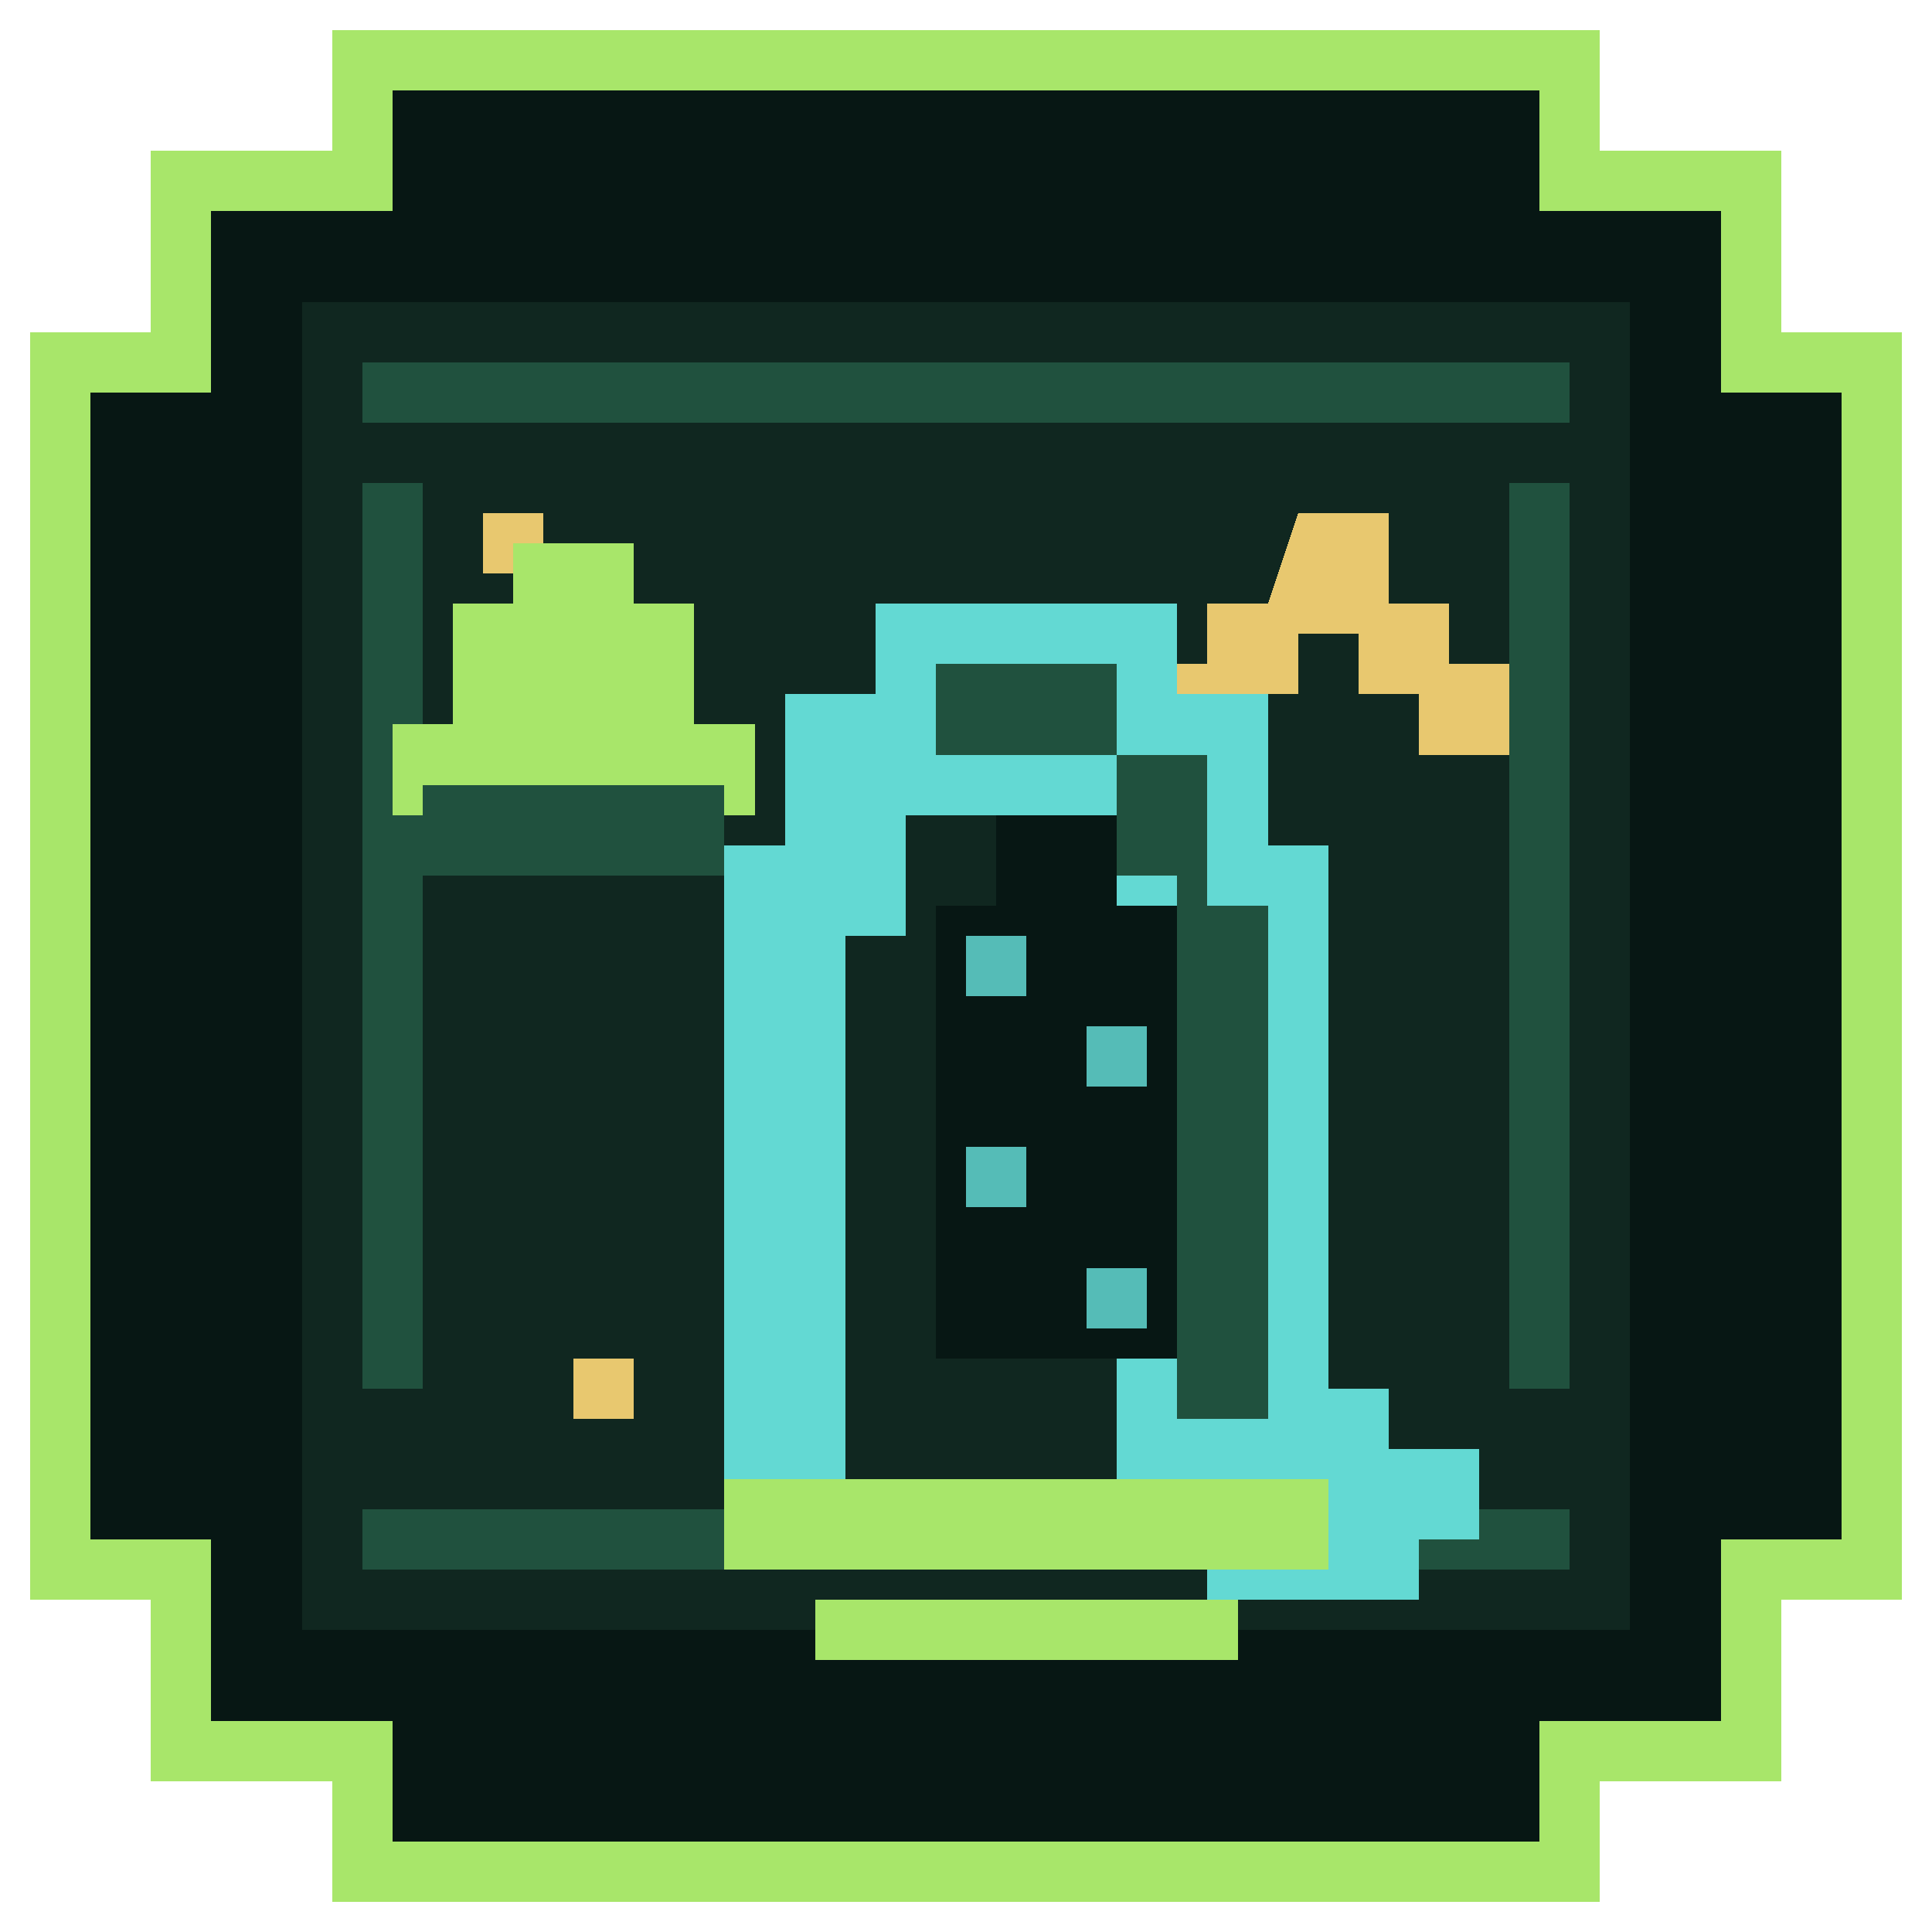
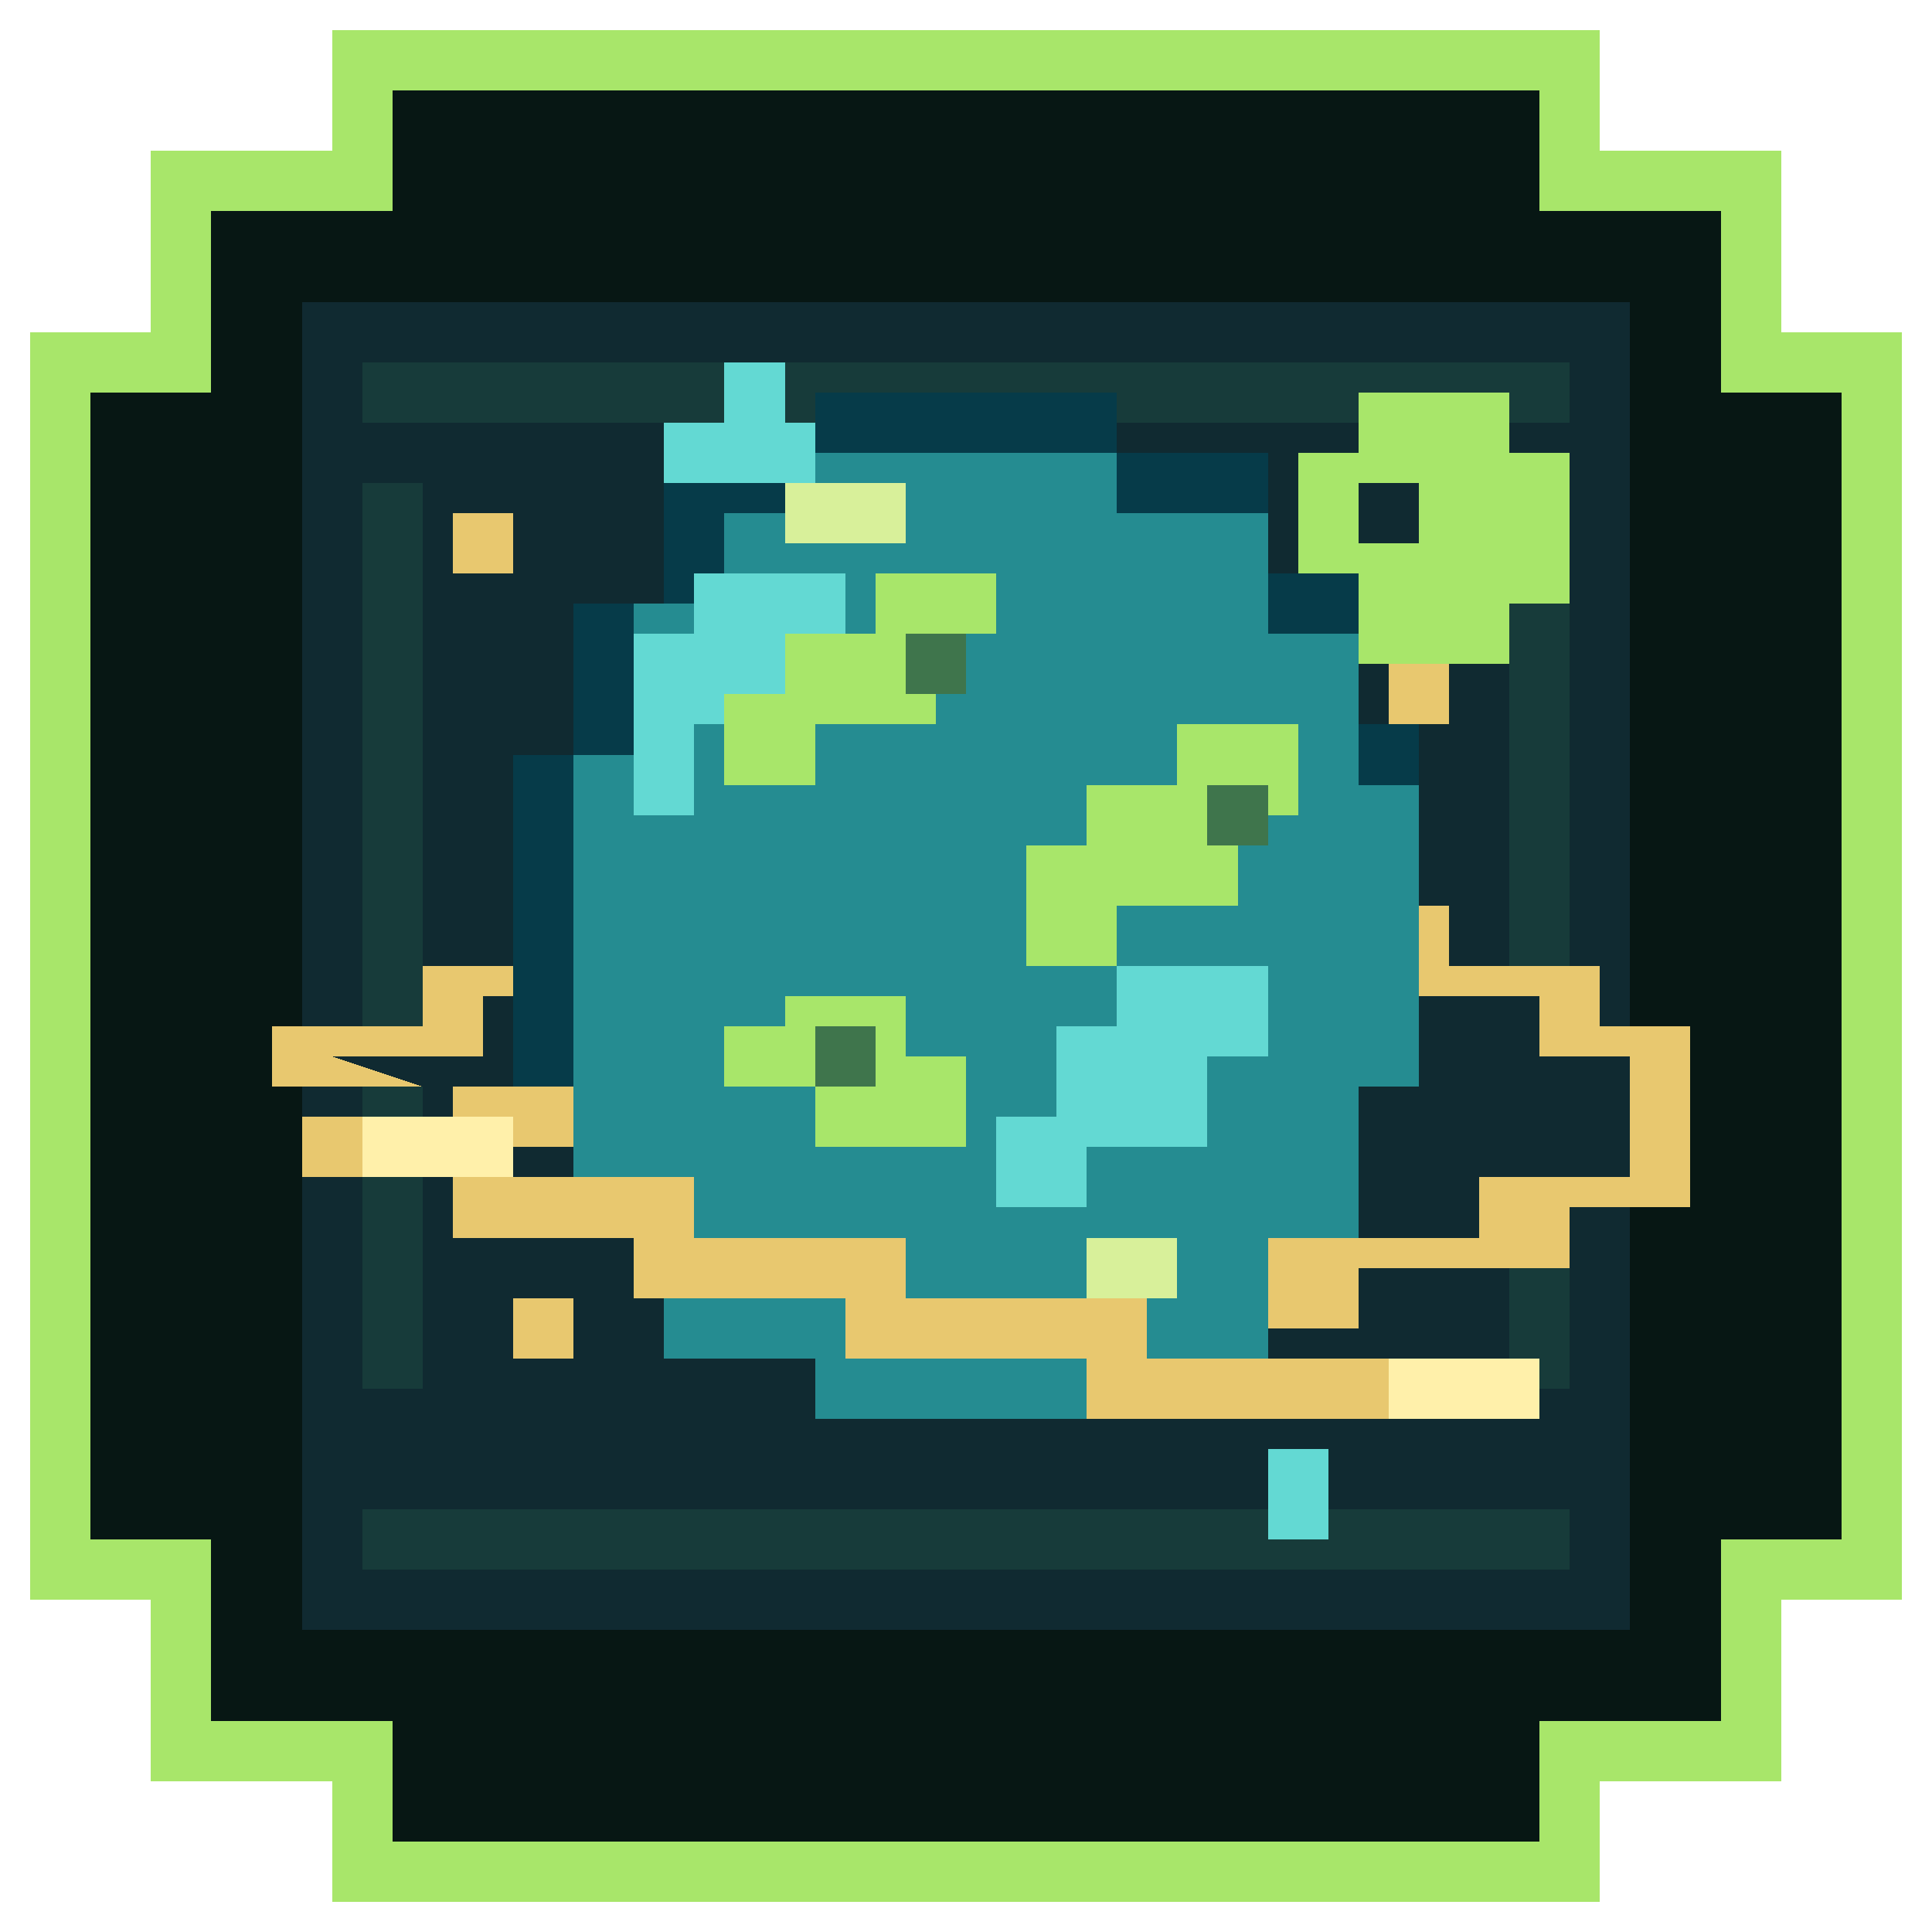
- <svg xmlns="http://www.w3.org/2000/svg" viewBox="0 0 64 64" shape-rendering="crispEdges">
+ <svg xmlns="http://www.w3.org/2000/svg" viewBox="0 0 64 64" shape-rendering="crispEdges" role="img" aria-labelledby="title">
  <path fill="#071714" stroke="#a8e66a" stroke-width="2" d="M12 2h40v4h6v6h4v40h-4v6h-6v4H12v-4H6v-6H2V12h4V6h6z" />
-   <path fill="#102720" d="M10 10h44v44H10z" />
-   <path fill="#20513e" d="M12 12h40v2H12zm0 38h40v2H12zM12 16h2v30h-2zm38 0h2v30h-2z" />
-   <path fill="#e8c86f" d="M16 17h2v2h-2zm30 4h2v2h-2zM19 45h2v2h-2z" />
-   <path fill="#a8e66a" d="M13 24h2v-4h2v-2h4v2h2v4h2v3h-2v2H15v-2h-2z" />
-   <path fill="#20513e" d="M14 26h10v3H14z" />
-   <path fill="#63d9d3" d="M39 48h3v-2h4v2h3v3h-2v2H40v-2h-1z" />
-   <path fill="#e8c86f" d="M43 17h3v3h2v2h2v3h-3v-2h-2v-2h-2v2h-2v2h-3v-3h2v-2h2z" />
-   <path fill="#20513e" stroke="#63d9d3" stroke-width="2" d="M25 48V29h2v-5h3v-3h8v3h3v5h2v19h-5V30h-2v-4h-7v4h-2v18z" />
-   <path fill="#071714" d="M31 45V30h2v-3h4v3h2v15z" />
-   <path fill="#63d9d3" d="M32 31h2v2h-2zm4 3h2v2h-2zm-4 4h2v2h-2zm4 4h2v2h-2z" opacity=".85" />
-   <path fill="#a8e66a" d="M24 49h20v3H24zM27 53h14v2H27z" />
+   <path fill="#102a31" d="M10 10h44v44H10z" />
+   <path fill="#173b3a" d="M12 12h40v2H12zm0 38h40v2H12zM12 16h2v30h-2zm38 0h2v30h-2z" />
+   <path fill="#e8c86f" d="M15 17h2v2h-2zm31 5h2v2h-2zM17 43h2v2h-2zM44 45h2v2h-2z" />
+   <path fill="#63d9d3" d="M24 12h2v4h-2zm-2 2h6v2h-6zm20 34h2v3h-2z" />
+   <path fill="#a8e66a" d="M45 13h5v2h2v5h-2v2h-5v-2h-2v-5h2z" />
+   <path fill="#102a31" d="M45 16h2v2h-2z" />
+   <path fill="#e8c86f" d="M9 34h5v-2h6v-2h6v-2h16v2h6v2h5v2h3v6h-4v2h-7v2h-8v-2h-8v-2h-7v-2h-7v-2h-6z" />
+   <path fill="#102a31" d="M11 35h5v-2h6v-2h6v-1h12v1h6v2h5v2h3v4h-5v2h-7v1h-7v-2h-8v-2h-7v-2h-6z" />
+   <path fill="#063b49" d="M27 13h10v2h5v4h3v5h2v12h-2v5h-3v4h-5v2H27v-2h-5v-4h-3v-5h-2V25h2v-5h3v-4h5z" />
+   <path fill="#258c91" d="M27 15h10v2h5v4h3v5h2v10h-2v5h-3v4h-5v2H27v-2h-5v-4h-3V25h2v-5h3v-3h3z" />
+   <path fill="#63d9d3" d="M23 19h5v2h-2v3h-3v3h-2v-6h2zm14 13h5v3h-2v3h-4v2h-3v-3h2v-3h2zm-12 9h4v2h-4z" />
+   <path fill="#a8e66a" d="M29 19h4v2h-2v3h-4v2h-3v-3h2v-2h3zm10 5h4v3h-2v3h-4v2h-3v-4h2v-2h3zm-13 9h4v2h2v3h-5v-2h-3v-2h2z" />
+   <path fill="#3f754c" d="M30 21h2v2h-2zm10 5h2v2h-2zm-13 8h2v2h-2z" />
+   <path fill="#d8f09a" d="M26 16h4v2h-4zm10 25h3v2h-3z" />
+   <path fill="#e8c86f" d="M10 37h7v2h6v2h7v2h8v2h6v2h-8v-2h-8v-2h-7v-2h-6v-2h-5z" />
+   <path fill="#fff0aa" d="M12 37h5v2h-5zm34 8h5v2h-5z" />
</svg>
